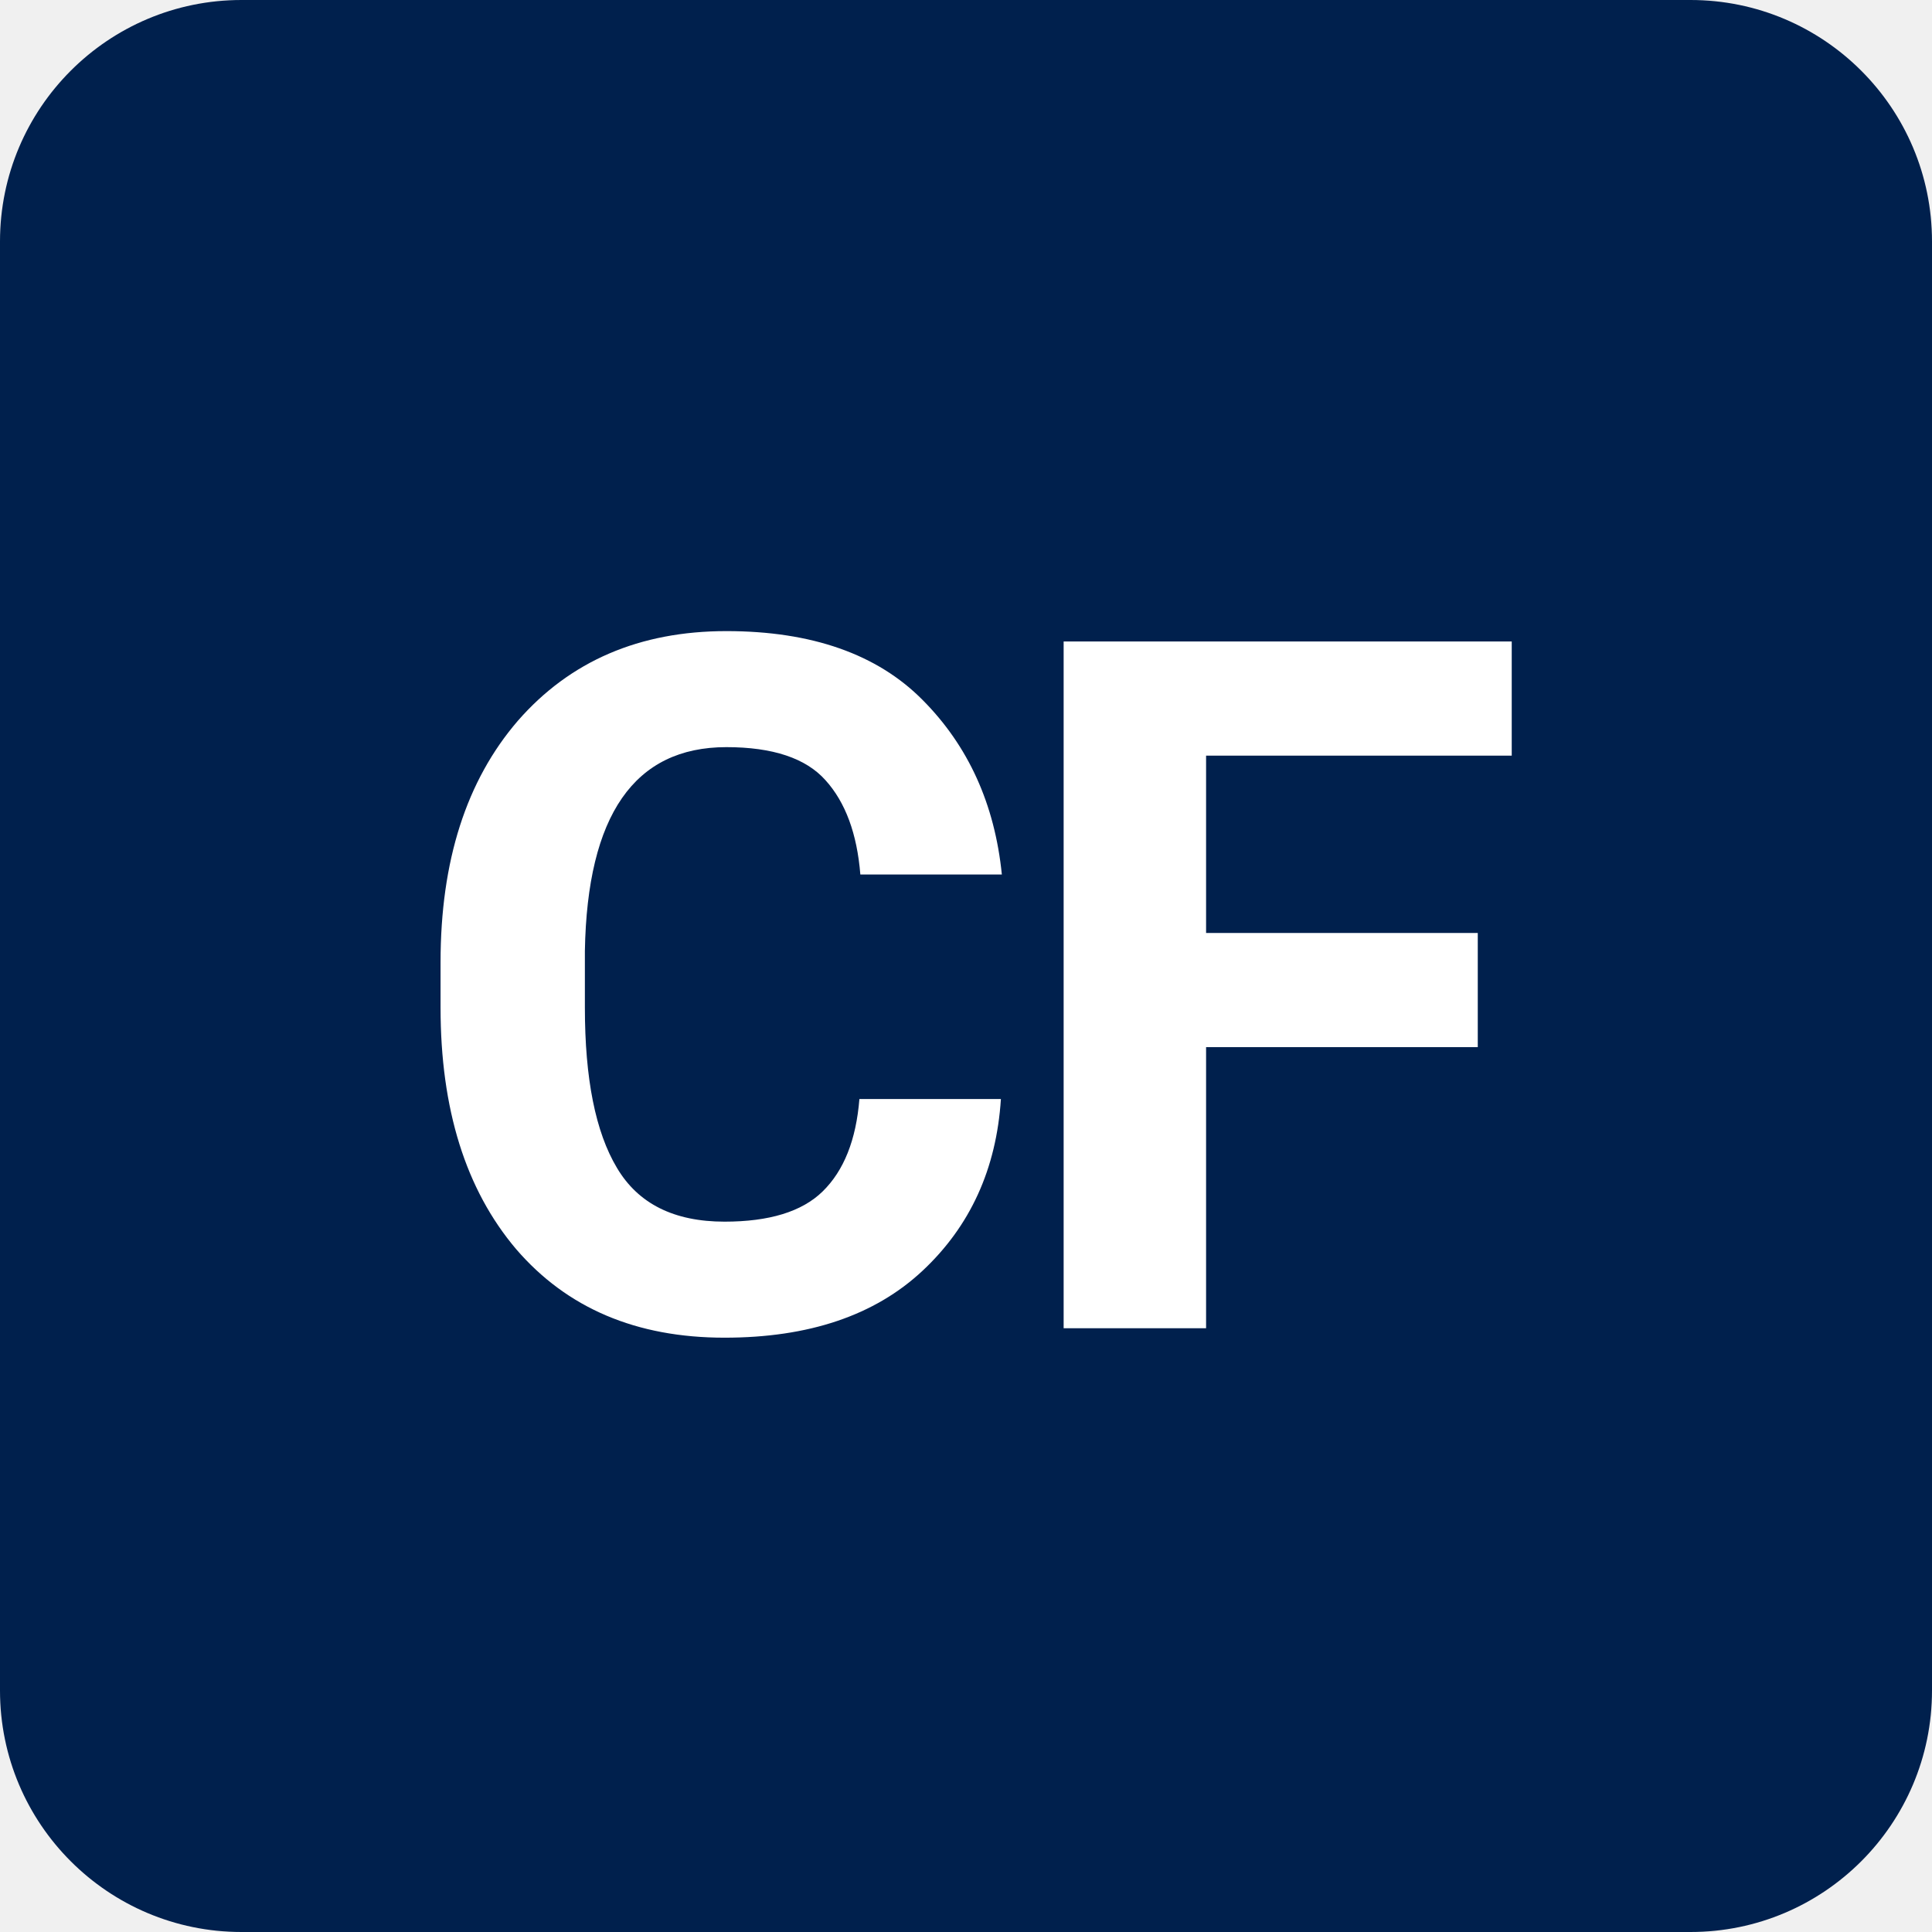
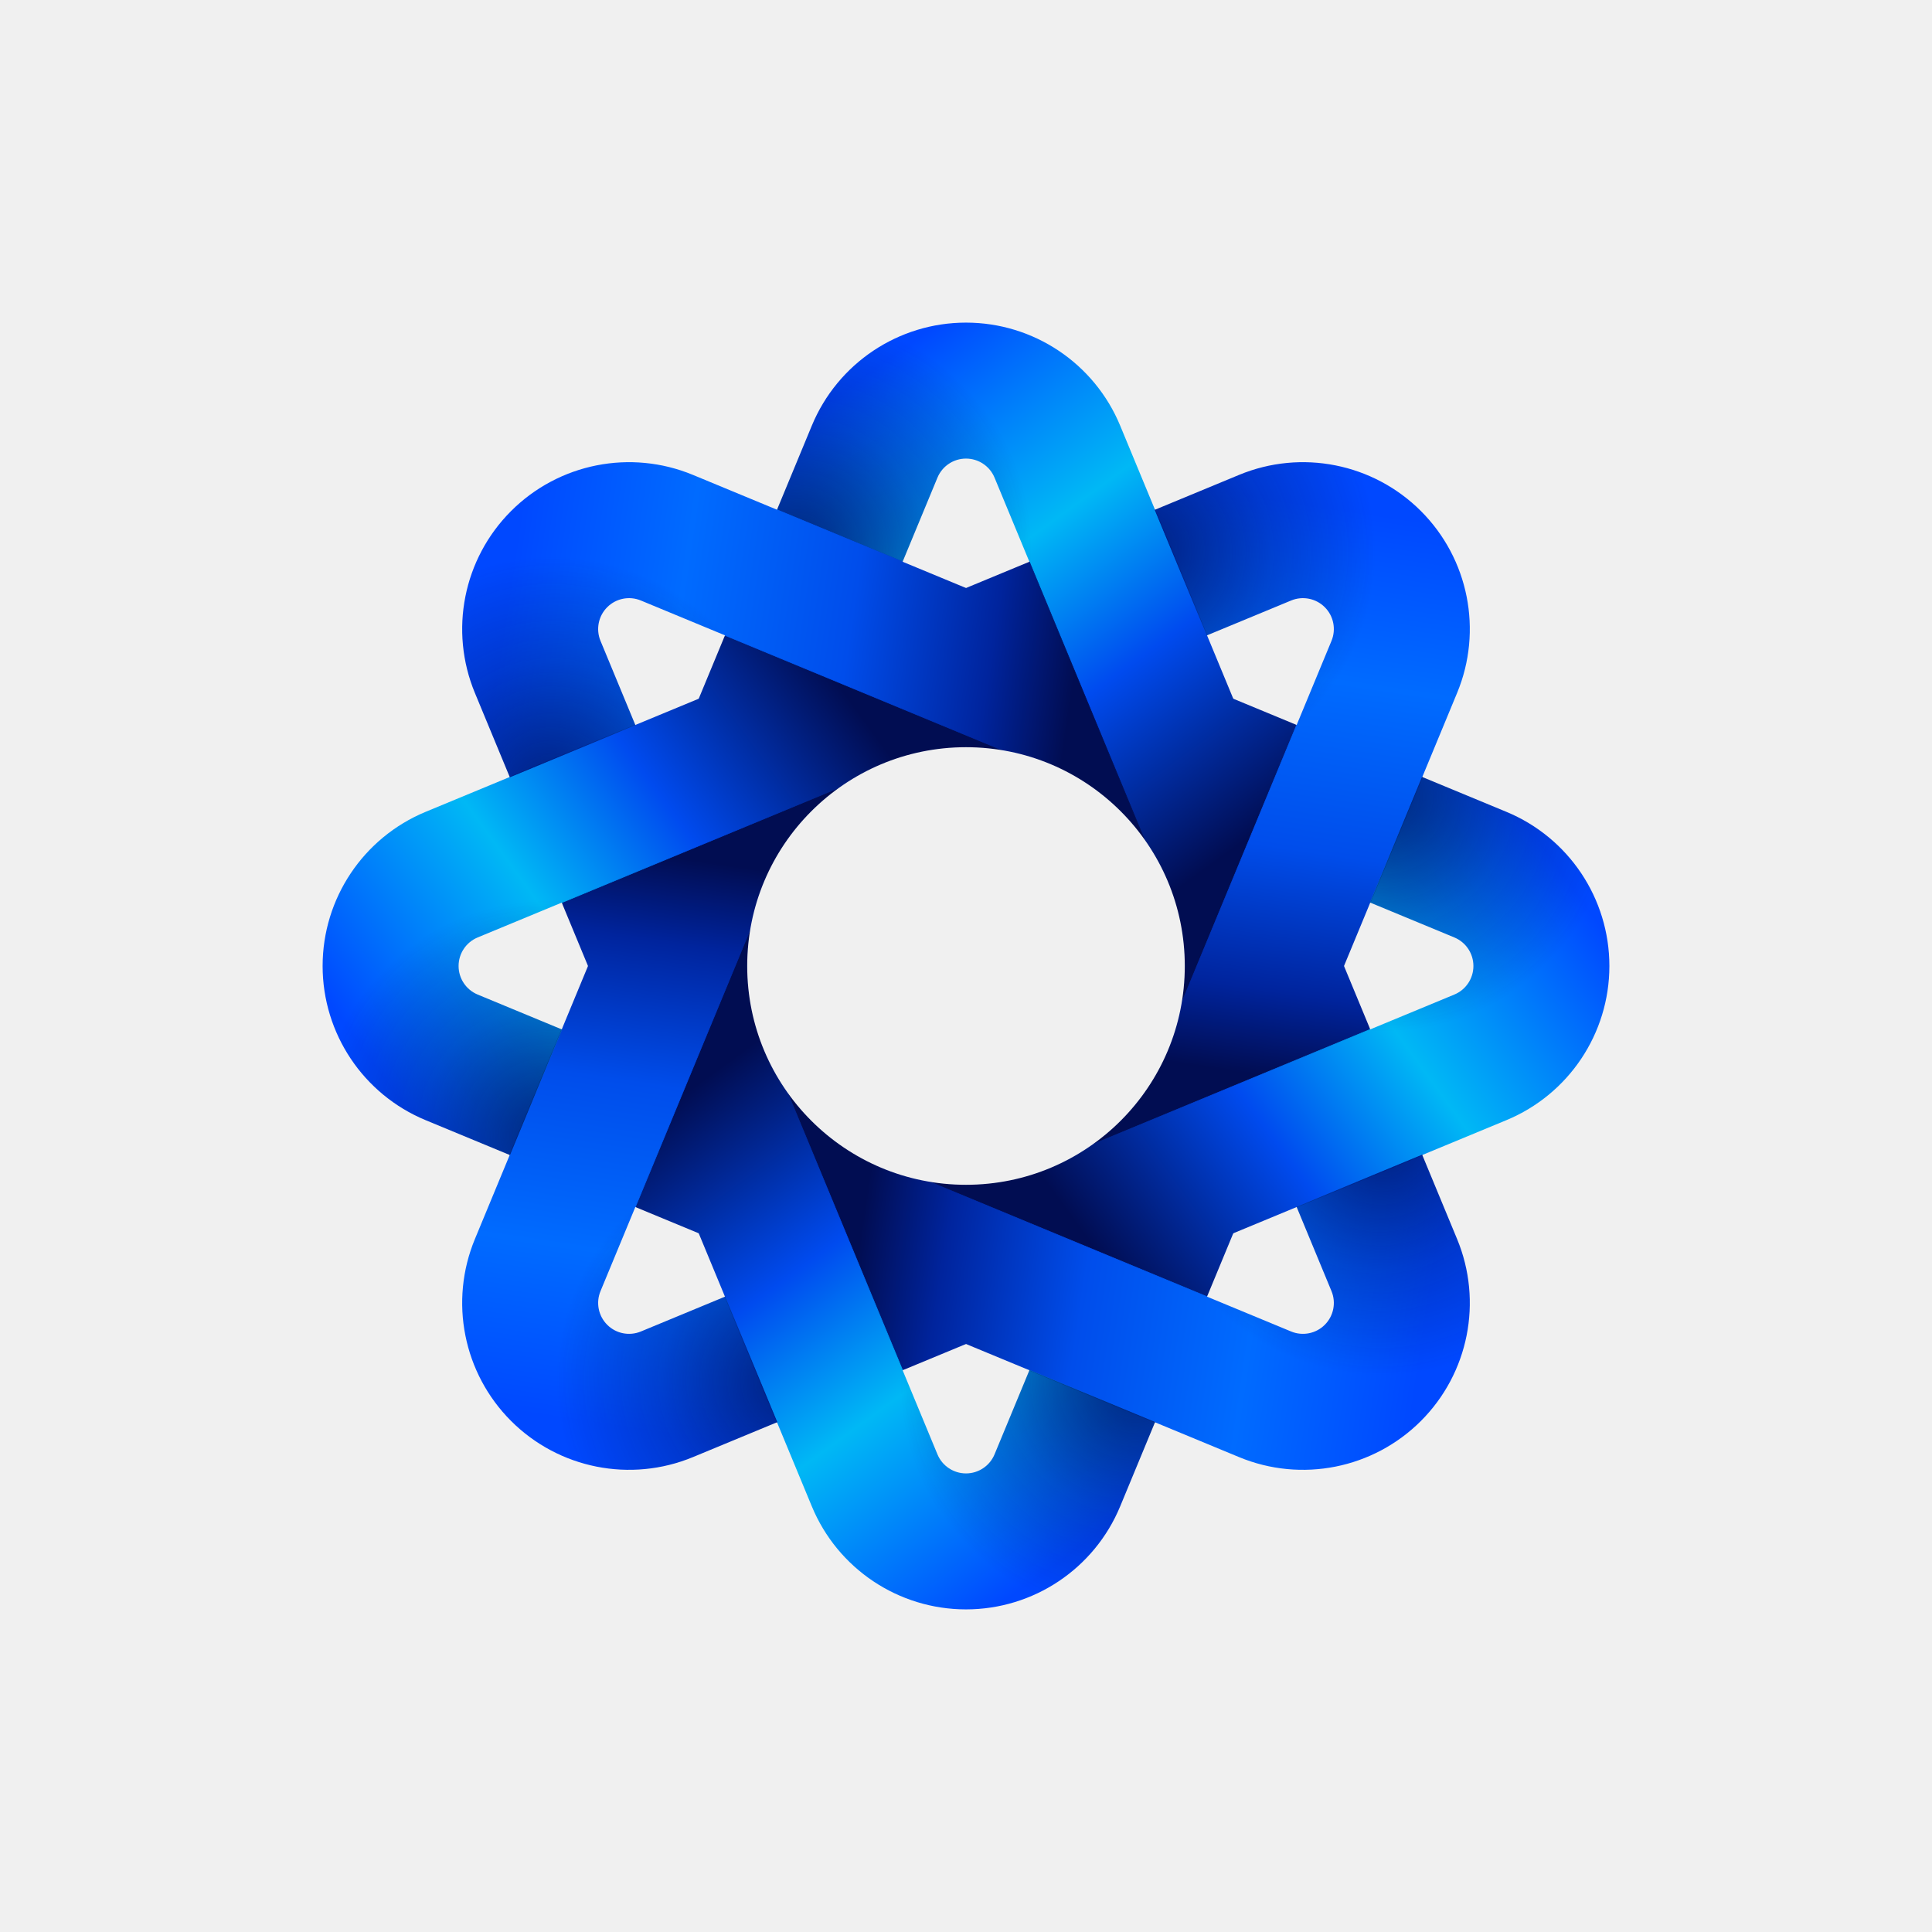
- <svg xmlns="http://www.w3.org/2000/svg" viewBox="0 0 32 32" role="img" aria-label="Constructor Fabric" font-family="system-ui, -apple-system, 'Segoe UI', Roboto, sans-serif">
-   <rect width="32" height="32" rx="4" fill="#00204D" />
-   <text x="16" y="22" text-anchor="middle" fill="#FFFFFF" font-size="16" font-weight="700" letter-spacing="-0.5">CF</text>
+ <svg xmlns="http://www.w3.org/2000/svg" width="180" height="180" viewBox="0 0 180 180" role="img">
+   <svg x="30" y="30" width="120" height="120" viewBox="106 106 1042 1042">
+     <defs>
+       <linearGradient id="m0-blue" gradientUnits="userSpaceOnUse" x1="554" y1="170" x2="830" y2="542">
+         <stop stop-color="#0048FF" />
+         <stop offset=".3" stop-color="#006BFF" />
+         <stop offset=".6" stop-color="#004DEB" />
+         <stop offset=".85" stop-color="#00249D" />
+         <stop offset="1" stop-color="#010D52" />
+       </linearGradient>
+       <linearGradient id="m0-cyan" gradientUnits="userSpaceOnUse" x1="545" y1="150" x2="830" y2="542">
+         <stop stop-color="#0048FF" />
+         <stop offset=".38" stop-color="#00B8F5" />
+         <stop offset=".65" stop-color="#004BEF" />
+         <stop offset="1" stop-color="#010D52" />
+       </linearGradient>
+       <radialGradient id="m0-underpass-shade" gradientUnits="userSpaceOnUse" cx="490" cy="290" r="190">
+         <stop stop-color="#00135F" stop-opacity=".8" />
+         <stop offset=".55" stop-color="#00135F" stop-opacity=".3" />
+         <stop offset="1" stop-color="#00135F" stop-opacity="0" />
+       </radialGradient>
+       <mask id="m0-woven-silhouette" maskUnits="userSpaceOnUse" x="0" y="0" width="1254" height="1254" style="mask-type:luminance">
+         <g fill="white">
+           <circle cx="627" cy="627" r="190" />
+           <path d="M365.79 519.345 L502.276 189.838 A135 135 0 0 1 751.724 189.838 L888.21 519.345 L786.583 561.44 L650.097 231.933 A25 25 0 0 0 603.903 231.933 L467.417 561.44 Z" transform="rotate(0 627 627)" />
+           <path d="M365.79 519.345 L502.276 189.838 A135 135 0 0 1 751.724 189.838 L888.21 519.345 L786.583 561.44 L650.097 231.933 A25 25 0 0 0 603.903 231.933 L467.417 561.44 Z" transform="rotate(45 627 627)" />
+           <path d="M365.79 519.345 L502.276 189.838 A135 135 0 0 1 751.724 189.838 L888.21 519.345 L786.583 561.44 L650.097 231.933 A25 25 0 0 0 603.903 231.933 L467.417 561.44 Z" transform="rotate(90 627 627)" />
+           <path d="M365.79 519.345 L502.276 189.838 A135 135 0 0 1 751.724 189.838 L888.21 519.345 L786.583 561.44 L650.097 231.933 A25 25 0 0 0 603.903 231.933 L467.417 561.44 Z" transform="rotate(135 627 627)" />
+           <path d="M365.79 519.345 L502.276 189.838 A135 135 0 0 1 751.724 189.838 L888.21 519.345 L786.583 561.44 L650.097 231.933 A25 25 0 0 0 603.903 231.933 L467.417 561.44 Z" transform="rotate(180 627 627)" />
+           <path d="M365.79 519.345 L502.276 189.838 A135 135 0 0 1 751.724 189.838 L888.21 519.345 L786.583 561.44 L650.097 231.933 A25 25 0 0 0 603.903 231.933 L467.417 561.44 Z" transform="rotate(225 627 627)" />
+           <path d="M365.79 519.345 L502.276 189.838 A135 135 0 0 1 751.724 189.838 L888.21 519.345 L786.583 561.44 L650.097 231.933 A25 25 0 0 0 603.903 231.933 L467.417 561.44 Z" transform="rotate(270 627 627)" />
+           <path d="M365.79 519.345 L502.276 189.838 A135 135 0 0 1 751.724 189.838 L888.21 519.345 L786.583 561.44 L650.097 231.933 A25 25 0 0 0 603.903 231.933 L467.417 561.44 Z" transform="rotate(315 627 627)" />
+         </g>
+         <circle cx="627" cy="627" r="177" fill="black" />
+       </mask>
+     </defs>
+     <g mask="url(#m0-woven-silhouette)">
+       <rect width="1254" height="1254" fill="#0641AD" />
+       <g id="m0-ribbon-1" transform="rotate(0 627 627)">
+         <path d="M474.099 257.864 L282.585 -204.492 A900 900 0 0 1 971.415 -204.492 L779.901 257.864 L821.996 359.491 L894.509 432.004 L801.527 656.481 A177 177 0 0 0 771.256 524.437 L678.274 299.959 L575.726 299.959 Z" fill="url(#m0-cyan)" stroke="url(#m0-cyan)" stroke-width="0.5" stroke-linejoin="round" />
+         <path d="M474.099 257.864 L282.585 -204.492 A900 900 0 0 1 971.415 -204.492 L779.901 257.864 L821.996 359.491 L894.509 432.004 L801.527 656.481 A177 177 0 0 0 771.256 524.437 L678.274 299.959 L575.726 299.959 Z" fill="url(#m0-underpass-shade)" stroke="url(#m0-underpass-shade)" stroke-width="0.5" stroke-linejoin="round" />
+       </g>
+       <g id="m0-ribbon-2" transform="rotate(45 627 627)">
+         <path d="M474.099 257.864 L282.585 -204.492 A900 900 0 0 1 971.415 -204.492 L779.901 257.864 L821.996 359.491 L894.509 432.004 L801.527 656.481 A177 177 0 0 0 771.256 524.437 L678.274 299.959 L575.726 299.959 Z" fill="url(#m0-blue)" stroke="url(#m0-blue)" stroke-width="0.5" stroke-linejoin="round" />
+         <path d="M474.099 257.864 L282.585 -204.492 A900 900 0 0 1 971.415 -204.492 L779.901 257.864 L821.996 359.491 L894.509 432.004 L801.527 656.481 A177 177 0 0 0 771.256 524.437 L678.274 299.959 L575.726 299.959 Z" fill="url(#m0-underpass-shade)" stroke="url(#m0-underpass-shade)" stroke-width="0.5" stroke-linejoin="round" />
+       </g>
+       <g id="m0-ribbon-3" transform="rotate(90 627 627)">
+         <path d="M474.099 257.864 L282.585 -204.492 A900 900 0 0 1 971.415 -204.492 L779.901 257.864 L821.996 359.491 L894.509 432.004 L801.527 656.481 A177 177 0 0 0 771.256 524.437 L678.274 299.959 L575.726 299.959 Z" fill="url(#m0-cyan)" stroke="url(#m0-cyan)" stroke-width="0.5" stroke-linejoin="round" />
+         <path d="M474.099 257.864 L282.585 -204.492 A900 900 0 0 1 971.415 -204.492 L779.901 257.864 L821.996 359.491 L894.509 432.004 L801.527 656.481 A177 177 0 0 0 771.256 524.437 L678.274 299.959 L575.726 299.959 Z" fill="url(#m0-underpass-shade)" stroke="url(#m0-underpass-shade)" stroke-width="0.5" stroke-linejoin="round" />
+       </g>
+       <g id="m0-ribbon-4" transform="rotate(135 627 627)">
+         <path d="M474.099 257.864 L282.585 -204.492 A900 900 0 0 1 971.415 -204.492 L779.901 257.864 L821.996 359.491 L894.509 432.004 L801.527 656.481 A177 177 0 0 0 771.256 524.437 L678.274 299.959 L575.726 299.959 Z" fill="url(#m0-blue)" stroke="url(#m0-blue)" stroke-width="0.5" stroke-linejoin="round" />
+         <path d="M474.099 257.864 L282.585 -204.492 A900 900 0 0 1 971.415 -204.492 L779.901 257.864 L821.996 359.491 L894.509 432.004 L801.527 656.481 A177 177 0 0 0 771.256 524.437 L678.274 299.959 L575.726 299.959 Z" fill="url(#m0-underpass-shade)" stroke="url(#m0-underpass-shade)" stroke-width="0.5" stroke-linejoin="round" />
+       </g>
+       <g id="m0-ribbon-5" transform="rotate(180 627 627)">
+         <path d="M474.099 257.864 L282.585 -204.492 A900 900 0 0 1 971.415 -204.492 L779.901 257.864 L821.996 359.491 L894.509 432.004 L801.527 656.481 A177 177 0 0 0 771.256 524.437 L678.274 299.959 L575.726 299.959 Z" fill="url(#m0-cyan)" stroke="url(#m0-cyan)" stroke-width="0.5" stroke-linejoin="round" />
+         <path d="M474.099 257.864 L282.585 -204.492 A900 900 0 0 1 971.415 -204.492 L779.901 257.864 L821.996 359.491 L894.509 432.004 L801.527 656.481 A177 177 0 0 0 771.256 524.437 L678.274 299.959 L575.726 299.959 Z" fill="url(#m0-underpass-shade)" stroke="url(#m0-underpass-shade)" stroke-width="0.5" stroke-linejoin="round" />
+       </g>
+       <g id="m0-ribbon-6" transform="rotate(225 627 627)">
+         <path d="M474.099 257.864 L282.585 -204.492 A900 900 0 0 1 971.415 -204.492 L779.901 257.864 L821.996 359.491 L894.509 432.004 L801.527 656.481 A177 177 0 0 0 771.256 524.437 L678.274 299.959 L575.726 299.959 Z" fill="url(#m0-blue)" stroke="url(#m0-blue)" stroke-width="0.5" stroke-linejoin="round" />
+         <path d="M474.099 257.864 L282.585 -204.492 A900 900 0 0 1 971.415 -204.492 L779.901 257.864 L821.996 359.491 L894.509 432.004 L801.527 656.481 A177 177 0 0 0 771.256 524.437 L678.274 299.959 L575.726 299.959 Z" fill="url(#m0-underpass-shade)" stroke="url(#m0-underpass-shade)" stroke-width="0.5" stroke-linejoin="round" />
+       </g>
+       <g id="m0-ribbon-7" transform="rotate(270 627 627)">
+         <path d="M474.099 257.864 L282.585 -204.492 A900 900 0 0 1 971.415 -204.492 L779.901 257.864 L821.996 359.491 L894.509 432.004 L801.527 656.481 A177 177 0 0 0 771.256 524.437 L678.274 299.959 L575.726 299.959 Z" fill="url(#m0-cyan)" stroke="url(#m0-cyan)" stroke-width="0.5" stroke-linejoin="round" />
+         <path d="M474.099 257.864 L282.585 -204.492 A900 900 0 0 1 971.415 -204.492 L779.901 257.864 L821.996 359.491 L894.509 432.004 L801.527 656.481 A177 177 0 0 0 771.256 524.437 L678.274 299.959 L575.726 299.959 Z" fill="url(#m0-underpass-shade)" stroke="url(#m0-underpass-shade)" stroke-width="0.5" stroke-linejoin="round" />
+       </g>
+       <g id="m0-ribbon-8" transform="rotate(315 627 627)">
+         <path d="M474.099 257.864 L282.585 -204.492 A900 900 0 0 1 971.415 -204.492 L779.901 257.864 L821.996 359.491 L894.509 432.004 L801.527 656.481 A177 177 0 0 0 771.256 524.437 L678.274 299.959 L575.726 299.959 Z" fill="url(#m0-blue)" stroke="url(#m0-blue)" stroke-width="0.5" stroke-linejoin="round" />
+         <path d="M474.099 257.864 L282.585 -204.492 A900 900 0 0 1 971.415 -204.492 L779.901 257.864 L821.996 359.491 L894.509 432.004 L801.527 656.481 A177 177 0 0 0 771.256 524.437 L678.274 299.959 L575.726 299.959 Z" fill="url(#m0-underpass-shade)" stroke="url(#m0-underpass-shade)" stroke-width="0.5" stroke-linejoin="round" />
+       </g>
+     </g>
+   </svg>
</svg>
